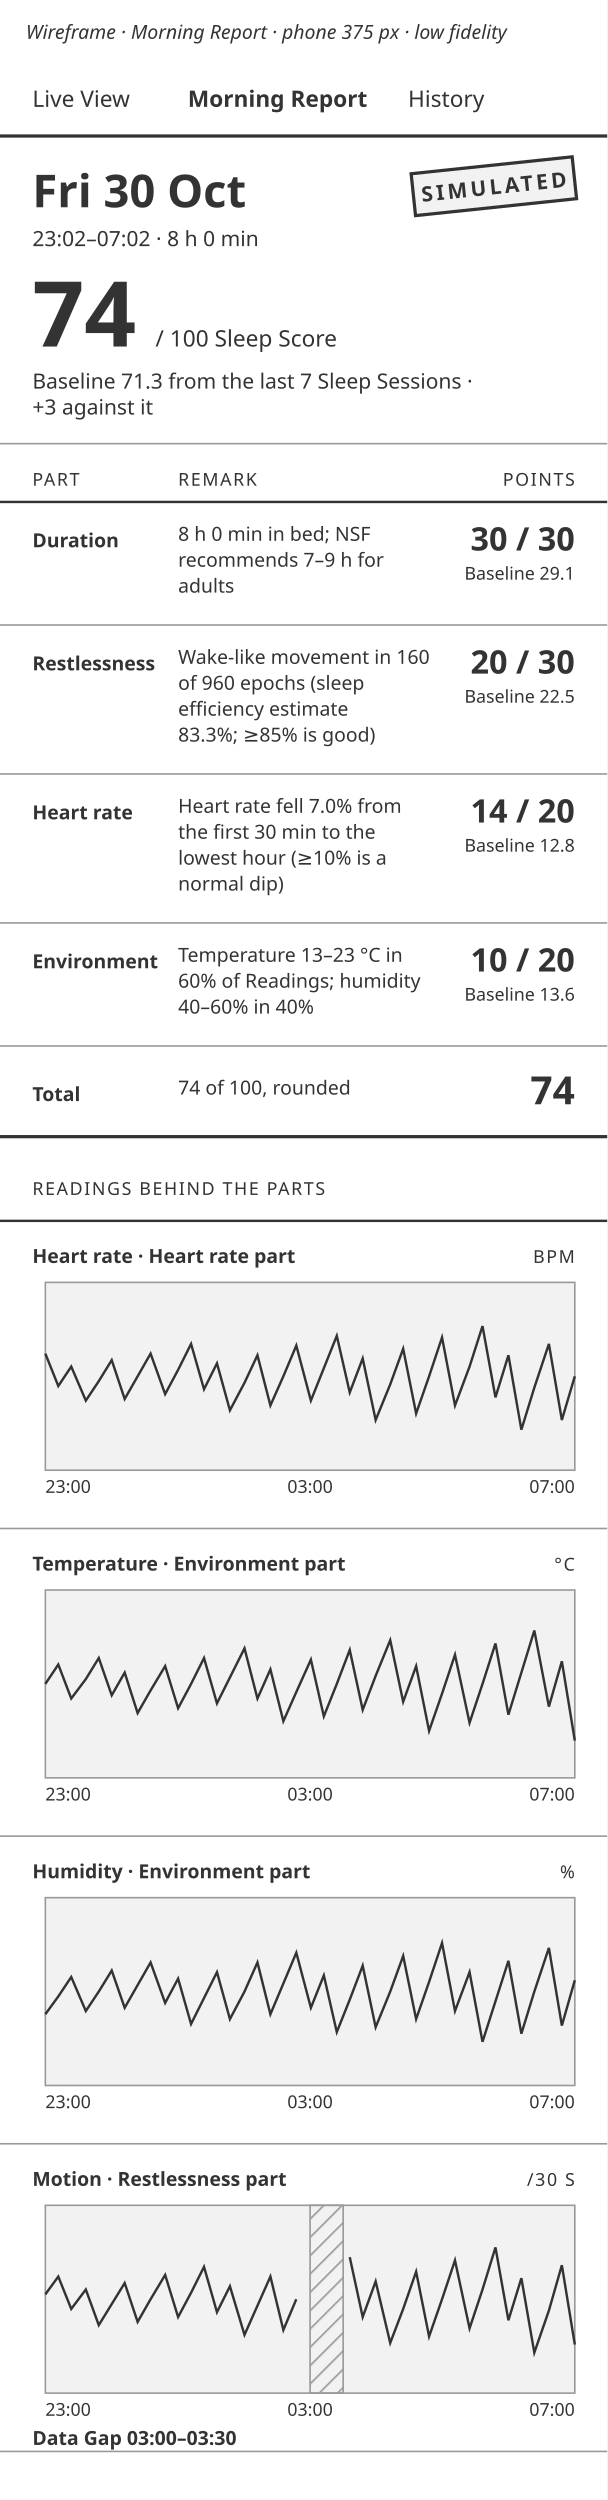
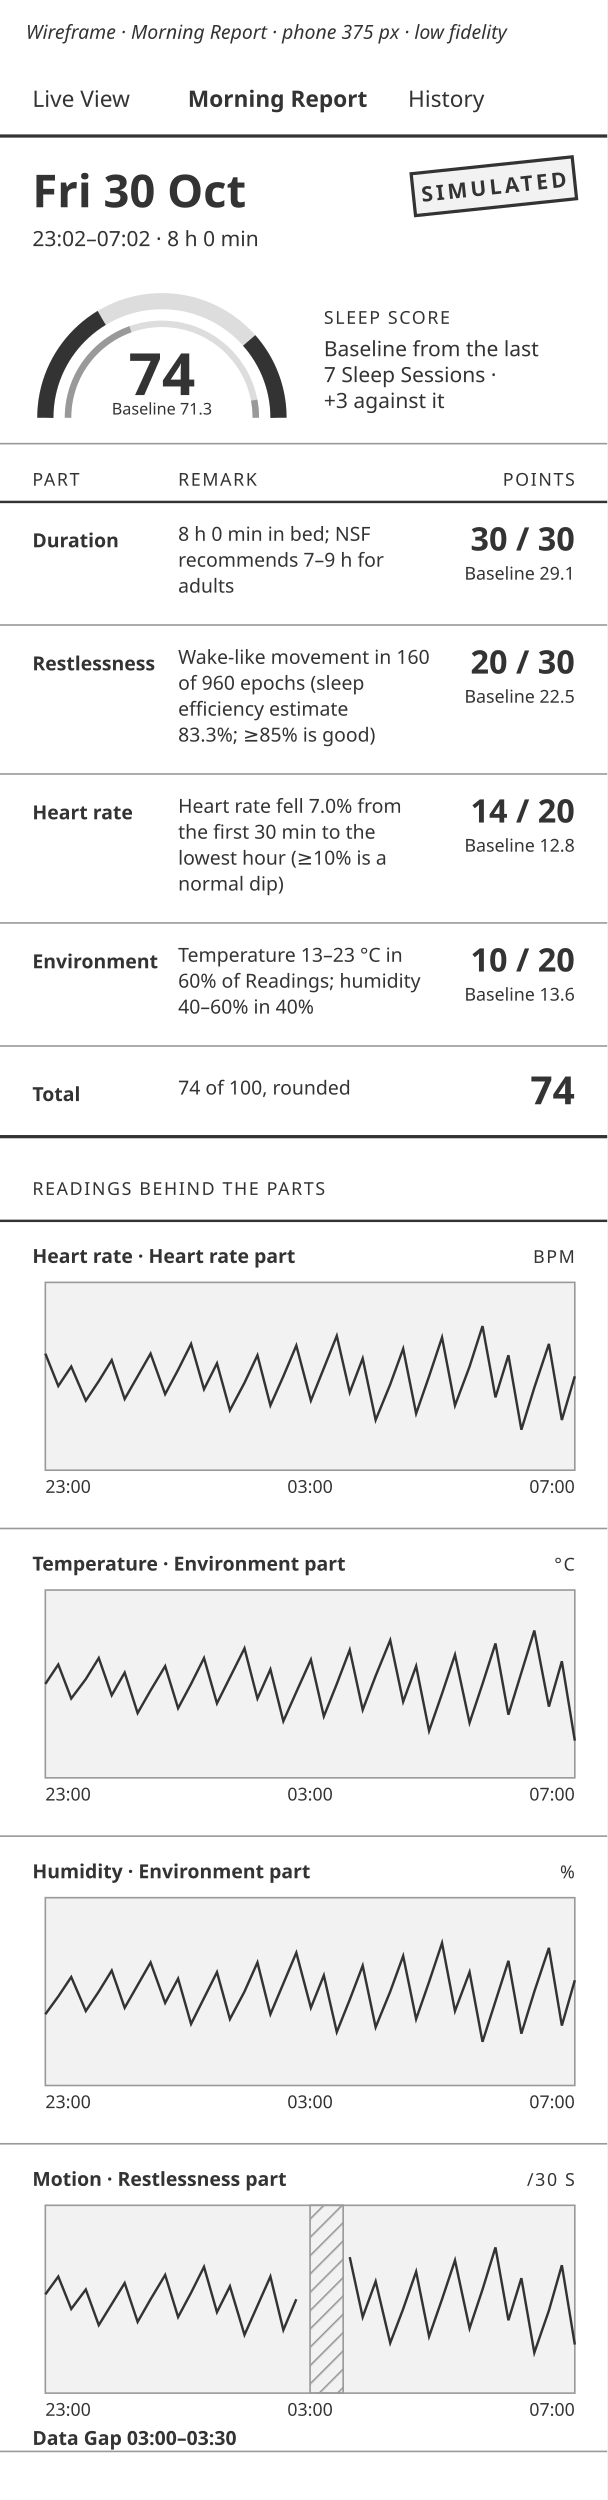
<svg xmlns="http://www.w3.org/2000/svg" width="375" height="1544" viewBox="0 0 375 1544" font-family="sans-serif">
  <defs>
    <pattern id="hatch" width="8" height="8" patternUnits="userSpaceOnUse" patternTransform="rotate(45)">
      <line x1="0" y1="0" x2="0" y2="8" stroke="#999" stroke-width="2" />
    </pattern>
  </defs>
  <rect width="375" height="1544" fill="#fff" />
  <text x="16" y="24" font-size="12" font-weight="normal" text-anchor="start" fill="#333" font-style="italic">Wireframe · Morning Report · phone 375 px · low fidelity</text>
  <text x="20" y="66" font-size="14" font-weight="normal" text-anchor="start" fill="#333">Live View</text>
  <text x="116" y="66" font-size="14" font-weight="bold" text-anchor="start" fill="#333">Morning Report</text>
  <text x="252" y="66" font-size="14" font-weight="normal" text-anchor="start" fill="#333">History</text>
  <line x1="0" y1="84" x2="375" y2="84" stroke="#333" stroke-width="2" />
  <text x="20" y="128" font-size="28" font-weight="bold" text-anchor="start" fill="#333">Fri 30 Oct</text>
  <text x="20" y="152" font-size="13" font-weight="normal" text-anchor="start" fill="#333">23:02–07:02 · 8 h 0 min</text>
  <g transform="rotate(-6 305 115)">
    <rect x="255" y="102" width="100" height="26" fill="#f2f2f2" stroke="#333" stroke-width="2" />
    <text x="305" y="120" font-size="13" font-weight="bold" text-anchor="middle" fill="#333" letter-spacing="2">SIMULATED</text>
  </g>
-   <text x="20" y="214" font-size="56" font-weight="bold" text-anchor="start" fill="#333">74</text>
-   <text x="96" y="214" font-size="14" font-weight="normal" text-anchor="start" fill="#333">/ 100 Sleep Score</text>
-   <text x="20" y="240" font-size="13" font-weight="normal" text-anchor="start" fill="#333">Baseline 71.3 from the last 7 Sleep Sessions ·</text>
-   <text x="20" y="256" font-size="13" font-weight="normal" text-anchor="start" fill="#333">+3 against it</text>
+   <path d="M 28 258 A 72 72 0 0 1 172 258" fill="none" stroke="#ddd" stroke-width="10" />
+   <path d="M 28 258 A 72 72 0 0 1 172 258" fill="none" stroke="#333" stroke-width="10" pathLength="100" stroke-dasharray="74 100" />
+   <path d="M 42 258 A 58 58 0 0 1 158 258" fill="none" stroke="#ddd" stroke-width="4" />
+   <path d="M 42 258 A 58 58 0 0 1 158 258" fill="none" stroke="#999" stroke-width="4" pathLength="100" stroke-dasharray="71.3 100" />
+   <text x="100" y="244" font-size="36" font-weight="bold" text-anchor="middle" fill="#333">74</text>
+   <text x="100" y="256" font-size="10" font-weight="normal" text-anchor="middle" fill="#333">Baseline 71.3</text>
+   <text x="200" y="200" font-size="11" font-weight="normal" text-anchor="start" fill="#333" letter-spacing="1">SLEEP SCORE</text>
+   <text x="200" y="220" font-size="13" font-weight="normal" text-anchor="start" fill="#333">Baseline from the last</text>
+   <text x="200" y="236" font-size="13" font-weight="normal" text-anchor="start" fill="#333">7 Sleep Sessions ·</text>
+   <text x="200" y="252" font-size="13" font-weight="normal" text-anchor="start" fill="#333">+3 against it</text>
  <line x1="0" y1="274" x2="375" y2="274" stroke="#999" stroke-width="1" />
  <text x="20" y="300" font-size="11" font-weight="normal" text-anchor="start" fill="#333" letter-spacing="1">PART</text>
  <text x="110" y="300" font-size="11" font-weight="normal" text-anchor="start" fill="#333" letter-spacing="1">REMARK</text>
  <text x="355" y="300" font-size="11" font-weight="normal" text-anchor="end" fill="#333" letter-spacing="1">POINTS</text>
  <line x1="0" y1="310" x2="375" y2="310" stroke="#333" stroke-width="1.5" />
  <text x="20" y="338" font-size="12" font-weight="bold" text-anchor="start" fill="#333">Duration</text>
  <text x="110" y="334" font-size="12" font-weight="normal" text-anchor="start" fill="#333">8 h 0 min in bed; NSF</text>
  <text x="110" y="350" font-size="12" font-weight="normal" text-anchor="start" fill="#333">recommends 7–9 h for</text>
  <text x="110" y="366" font-size="12" font-weight="normal" text-anchor="start" fill="#333">adults</text>
  <text x="355" y="340" font-size="20" font-weight="bold" text-anchor="end" fill="#333">30 / 30</text>
  <text x="355" y="358" font-size="11" font-weight="normal" text-anchor="end" fill="#333">Baseline 29.1</text>
  <line x1="0" y1="386" x2="375" y2="386" stroke="#999" stroke-width="1" />
  <text x="20" y="414" font-size="12" font-weight="bold" text-anchor="start" fill="#333">Restlessness</text>
  <text x="110" y="410" font-size="12" font-weight="normal" text-anchor="start" fill="#333">Wake-like movement in 160</text>
  <text x="110" y="426" font-size="12" font-weight="normal" text-anchor="start" fill="#333">of 960 epochs (sleep</text>
  <text x="110" y="442" font-size="12" font-weight="normal" text-anchor="start" fill="#333">efficiency estimate</text>
  <text x="110" y="458" font-size="12" font-weight="normal" text-anchor="start" fill="#333">83.3%; ≥85% is good)</text>
  <text x="355" y="416" font-size="20" font-weight="bold" text-anchor="end" fill="#333">20 / 30</text>
  <text x="355" y="434" font-size="11" font-weight="normal" text-anchor="end" fill="#333">Baseline 22.5</text>
  <line x1="0" y1="478" x2="375" y2="478" stroke="#999" stroke-width="1" />
  <text x="20" y="506" font-size="12" font-weight="bold" text-anchor="start" fill="#333">Heart rate</text>
  <text x="110" y="502" font-size="12" font-weight="normal" text-anchor="start" fill="#333">Heart rate fell 7.0% from</text>
  <text x="110" y="518" font-size="12" font-weight="normal" text-anchor="start" fill="#333">the first 30 min to the</text>
  <text x="110" y="534" font-size="12" font-weight="normal" text-anchor="start" fill="#333">lowest hour (≥10% is a</text>
  <text x="110" y="550" font-size="12" font-weight="normal" text-anchor="start" fill="#333">normal dip)</text>
  <text x="355" y="508" font-size="20" font-weight="bold" text-anchor="end" fill="#333">14 / 20</text>
  <text x="355" y="526" font-size="11" font-weight="normal" text-anchor="end" fill="#333">Baseline 12.8</text>
  <line x1="0" y1="570" x2="375" y2="570" stroke="#999" stroke-width="1" />
  <text x="20" y="598" font-size="12" font-weight="bold" text-anchor="start" fill="#333">Environment</text>
  <text x="110" y="594" font-size="12" font-weight="normal" text-anchor="start" fill="#333">Temperature 13–23 °C in</text>
  <text x="110" y="610" font-size="12" font-weight="normal" text-anchor="start" fill="#333">60% of Readings; humidity</text>
  <text x="110" y="626" font-size="12" font-weight="normal" text-anchor="start" fill="#333">40–60% in 40%</text>
  <text x="355" y="600" font-size="20" font-weight="bold" text-anchor="end" fill="#333">10 / 20</text>
  <text x="355" y="618" font-size="11" font-weight="normal" text-anchor="end" fill="#333">Baseline 13.6</text>
  <line x1="0" y1="646" x2="375" y2="646" stroke="#999" stroke-width="1" />
  <text x="20" y="680" font-size="12" font-weight="bold" text-anchor="start" fill="#333">Total</text>
  <text x="110" y="676" font-size="12" font-weight="normal" text-anchor="start" fill="#333">74 of 100, rounded</text>
  <text x="355" y="682" font-size="24" font-weight="bold" text-anchor="end" fill="#333">74</text>
  <line x1="0" y1="702" x2="375" y2="702" stroke="#333" stroke-width="2" />
  <text x="20" y="738" font-size="11" font-weight="normal" text-anchor="start" fill="#333" letter-spacing="1">READINGS BEHIND THE PARTS</text>
  <line x1="0" y1="754" x2="375" y2="754" stroke="#333" stroke-width="1.5" />
  <text x="20" y="780" font-size="12" font-weight="bold" text-anchor="start" fill="#333">Heart rate · Heart rate part</text>
  <text x="355" y="780" font-size="11" font-weight="normal" text-anchor="end" fill="#333" letter-spacing="1">BPM</text>
  <rect x="28" y="792" width="327" height="116" fill="#f2f2f2" stroke="#999" stroke-width="1" />
  <polyline points="28,836 36,856 44,844 53,865 61,853 69,840 77,864 85,850 93,836 102,861 110,846 118,830 126,858 134,842 142,871 151,854 159,837 167,868 175,850 183,831 192,865 200,845 208,825 216,860 224,839 232,877 241,855 249,833 257,873 265,850 273,826 281,868 290,844 298,819 306,863 314,837 322,883 330,857 339,830 347,877 355,850" fill="none" stroke="#333" stroke-width="1.5" />
  <text x="28.0" y="922" font-size="11" font-weight="normal" text-anchor="start" fill="#333">23:00</text>
  <text x="191.5" y="922" font-size="11" font-weight="normal" text-anchor="middle" fill="#333">03:00</text>
  <text x="355.0" y="922" font-size="11" font-weight="normal" text-anchor="end" fill="#333">07:00</text>
  <line x1="0" y1="944" x2="375" y2="944" stroke="#999" stroke-width="1" />
  <text x="20" y="970" font-size="12" font-weight="bold" text-anchor="start" fill="#333">Temperature · Environment part</text>
  <text x="355" y="970" font-size="11" font-weight="normal" text-anchor="end" fill="#333" letter-spacing="1">°C</text>
  <rect x="28" y="982" width="327" height="116" fill="#f2f2f2" stroke="#999" stroke-width="1" />
  <polyline points="28,1040 36,1028 44,1049 53,1037 61,1024 69,1047 77,1033 85,1058 93,1044 102,1029 110,1055 118,1040 126,1024 134,1052 142,1036 151,1018 159,1049 167,1031 175,1063 183,1045 192,1025 200,1060 208,1040 216,1019 224,1056 232,1035 241,1013 249,1051 257,1029 265,1069 273,1046 281,1022 290,1064 298,1040 306,1015 314,1059 322,1033 330,1007 339,1054 347,1026 355,1075" fill="none" stroke="#333" stroke-width="1.5" />
  <text x="28.0" y="1112" font-size="11" font-weight="normal" text-anchor="start" fill="#333">23:00</text>
  <text x="191.5" y="1112" font-size="11" font-weight="normal" text-anchor="middle" fill="#333">03:00</text>
  <text x="355.0" y="1112" font-size="11" font-weight="normal" text-anchor="end" fill="#333">07:00</text>
  <line x1="0" y1="1134" x2="375" y2="1134" stroke="#999" stroke-width="1" />
  <text x="20" y="1160" font-size="12" font-weight="bold" text-anchor="start" fill="#333">Humidity · Environment part</text>
  <text x="355" y="1160" font-size="11" font-weight="normal" text-anchor="end" fill="#333" letter-spacing="1">%</text>
  <rect x="28" y="1172" width="327" height="116" fill="#f2f2f2" stroke="#999" stroke-width="1" />
  <polyline points="28,1244 36,1233 44,1221 53,1242 61,1230 69,1217 77,1240 85,1226 93,1212 102,1237 110,1222 118,1250 126,1234 134,1218 142,1247 151,1230 159,1212 167,1244 175,1225 183,1206 192,1240 200,1220 208,1255 216,1235 224,1214 232,1252 241,1230 249,1208 257,1247 265,1224 273,1200 281,1242 290,1218 298,1261 306,1236 314,1211 322,1256 330,1230 339,1203 347,1251 355,1223" fill="none" stroke="#333" stroke-width="1.5" />
  <text x="28.0" y="1302" font-size="11" font-weight="normal" text-anchor="start" fill="#333">23:00</text>
  <text x="191.5" y="1302" font-size="11" font-weight="normal" text-anchor="middle" fill="#333">03:00</text>
  <text x="355.0" y="1302" font-size="11" font-weight="normal" text-anchor="end" fill="#333">07:00</text>
  <line x1="0" y1="1324" x2="375" y2="1324" stroke="#999" stroke-width="1" />
  <text x="20" y="1350" font-size="12" font-weight="bold" text-anchor="start" fill="#333">Motion · Restlessness part</text>
  <text x="355" y="1350" font-size="11" font-weight="normal" text-anchor="end" fill="#333" letter-spacing="1">/30 S</text>
  <rect x="28" y="1362" width="327" height="116" fill="#f2f2f2" stroke="#999" stroke-width="1" />
  <rect x="191.5" y="1362" width="20.438" height="116" fill="url(#hatch)" stroke="#999" stroke-width="1" />
  <polyline points="28,1417 36,1406 44,1426 53,1414 61,1436 69,1423 77,1410 85,1434 93,1420 102,1405 110,1431 118,1416 126,1400 134,1428 142,1412 151,1442 159,1424 167,1406 175,1439 183,1420" fill="none" stroke="#333" stroke-width="1.5" />
  <polyline points="216,1394 224,1431 232,1409 241,1447 249,1426 257,1403 265,1443 273,1420 281,1396 290,1438 298,1414 306,1388 314,1433 322,1407 330,1453 339,1427 347,1399 355,1448" fill="none" stroke="#333" stroke-width="1.5" />
  <text x="28.0" y="1492" font-size="11" font-weight="normal" text-anchor="start" fill="#333">23:00</text>
  <text x="191.5" y="1492" font-size="11" font-weight="normal" text-anchor="middle" fill="#333">03:00</text>
  <text x="355.0" y="1492" font-size="11" font-weight="normal" text-anchor="end" fill="#333">07:00</text>
  <text x="20" y="1510" font-size="12" font-weight="bold" text-anchor="start" fill="#333">Data Gap 03:00–03:30</text>
  <line x1="0" y1="1514" x2="375" y2="1514" stroke="#999" stroke-width="1" />
</svg>
